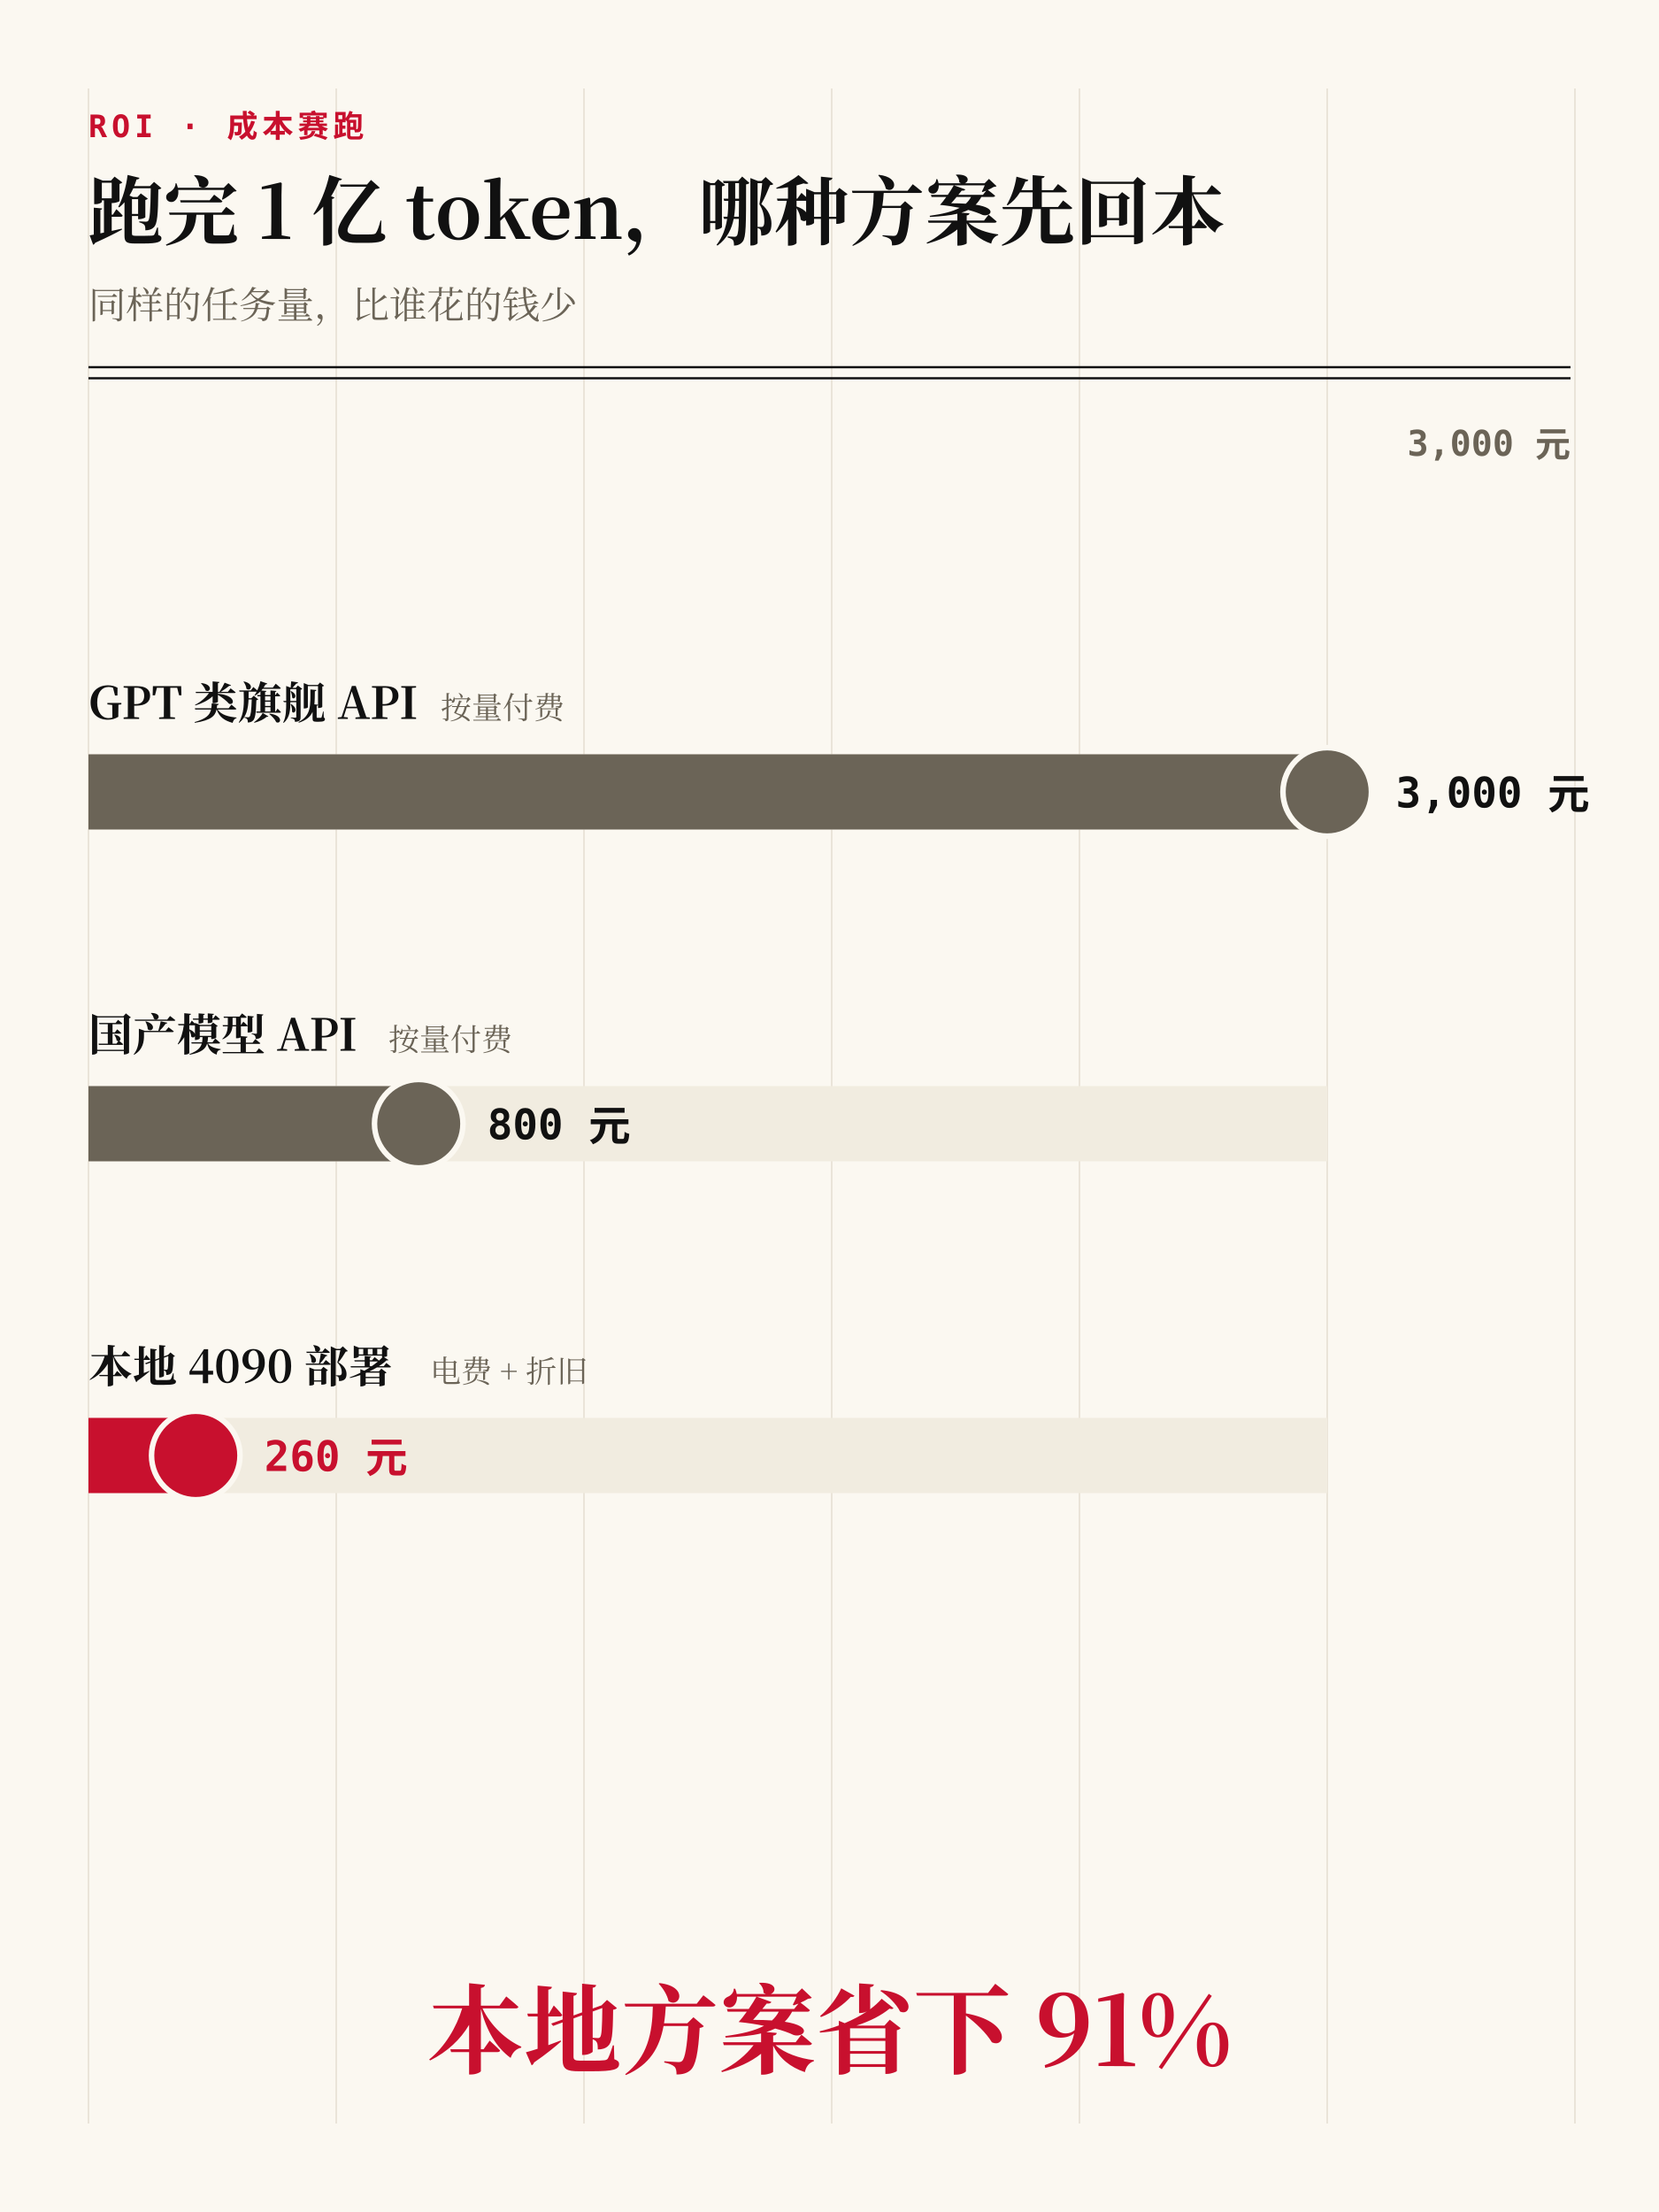
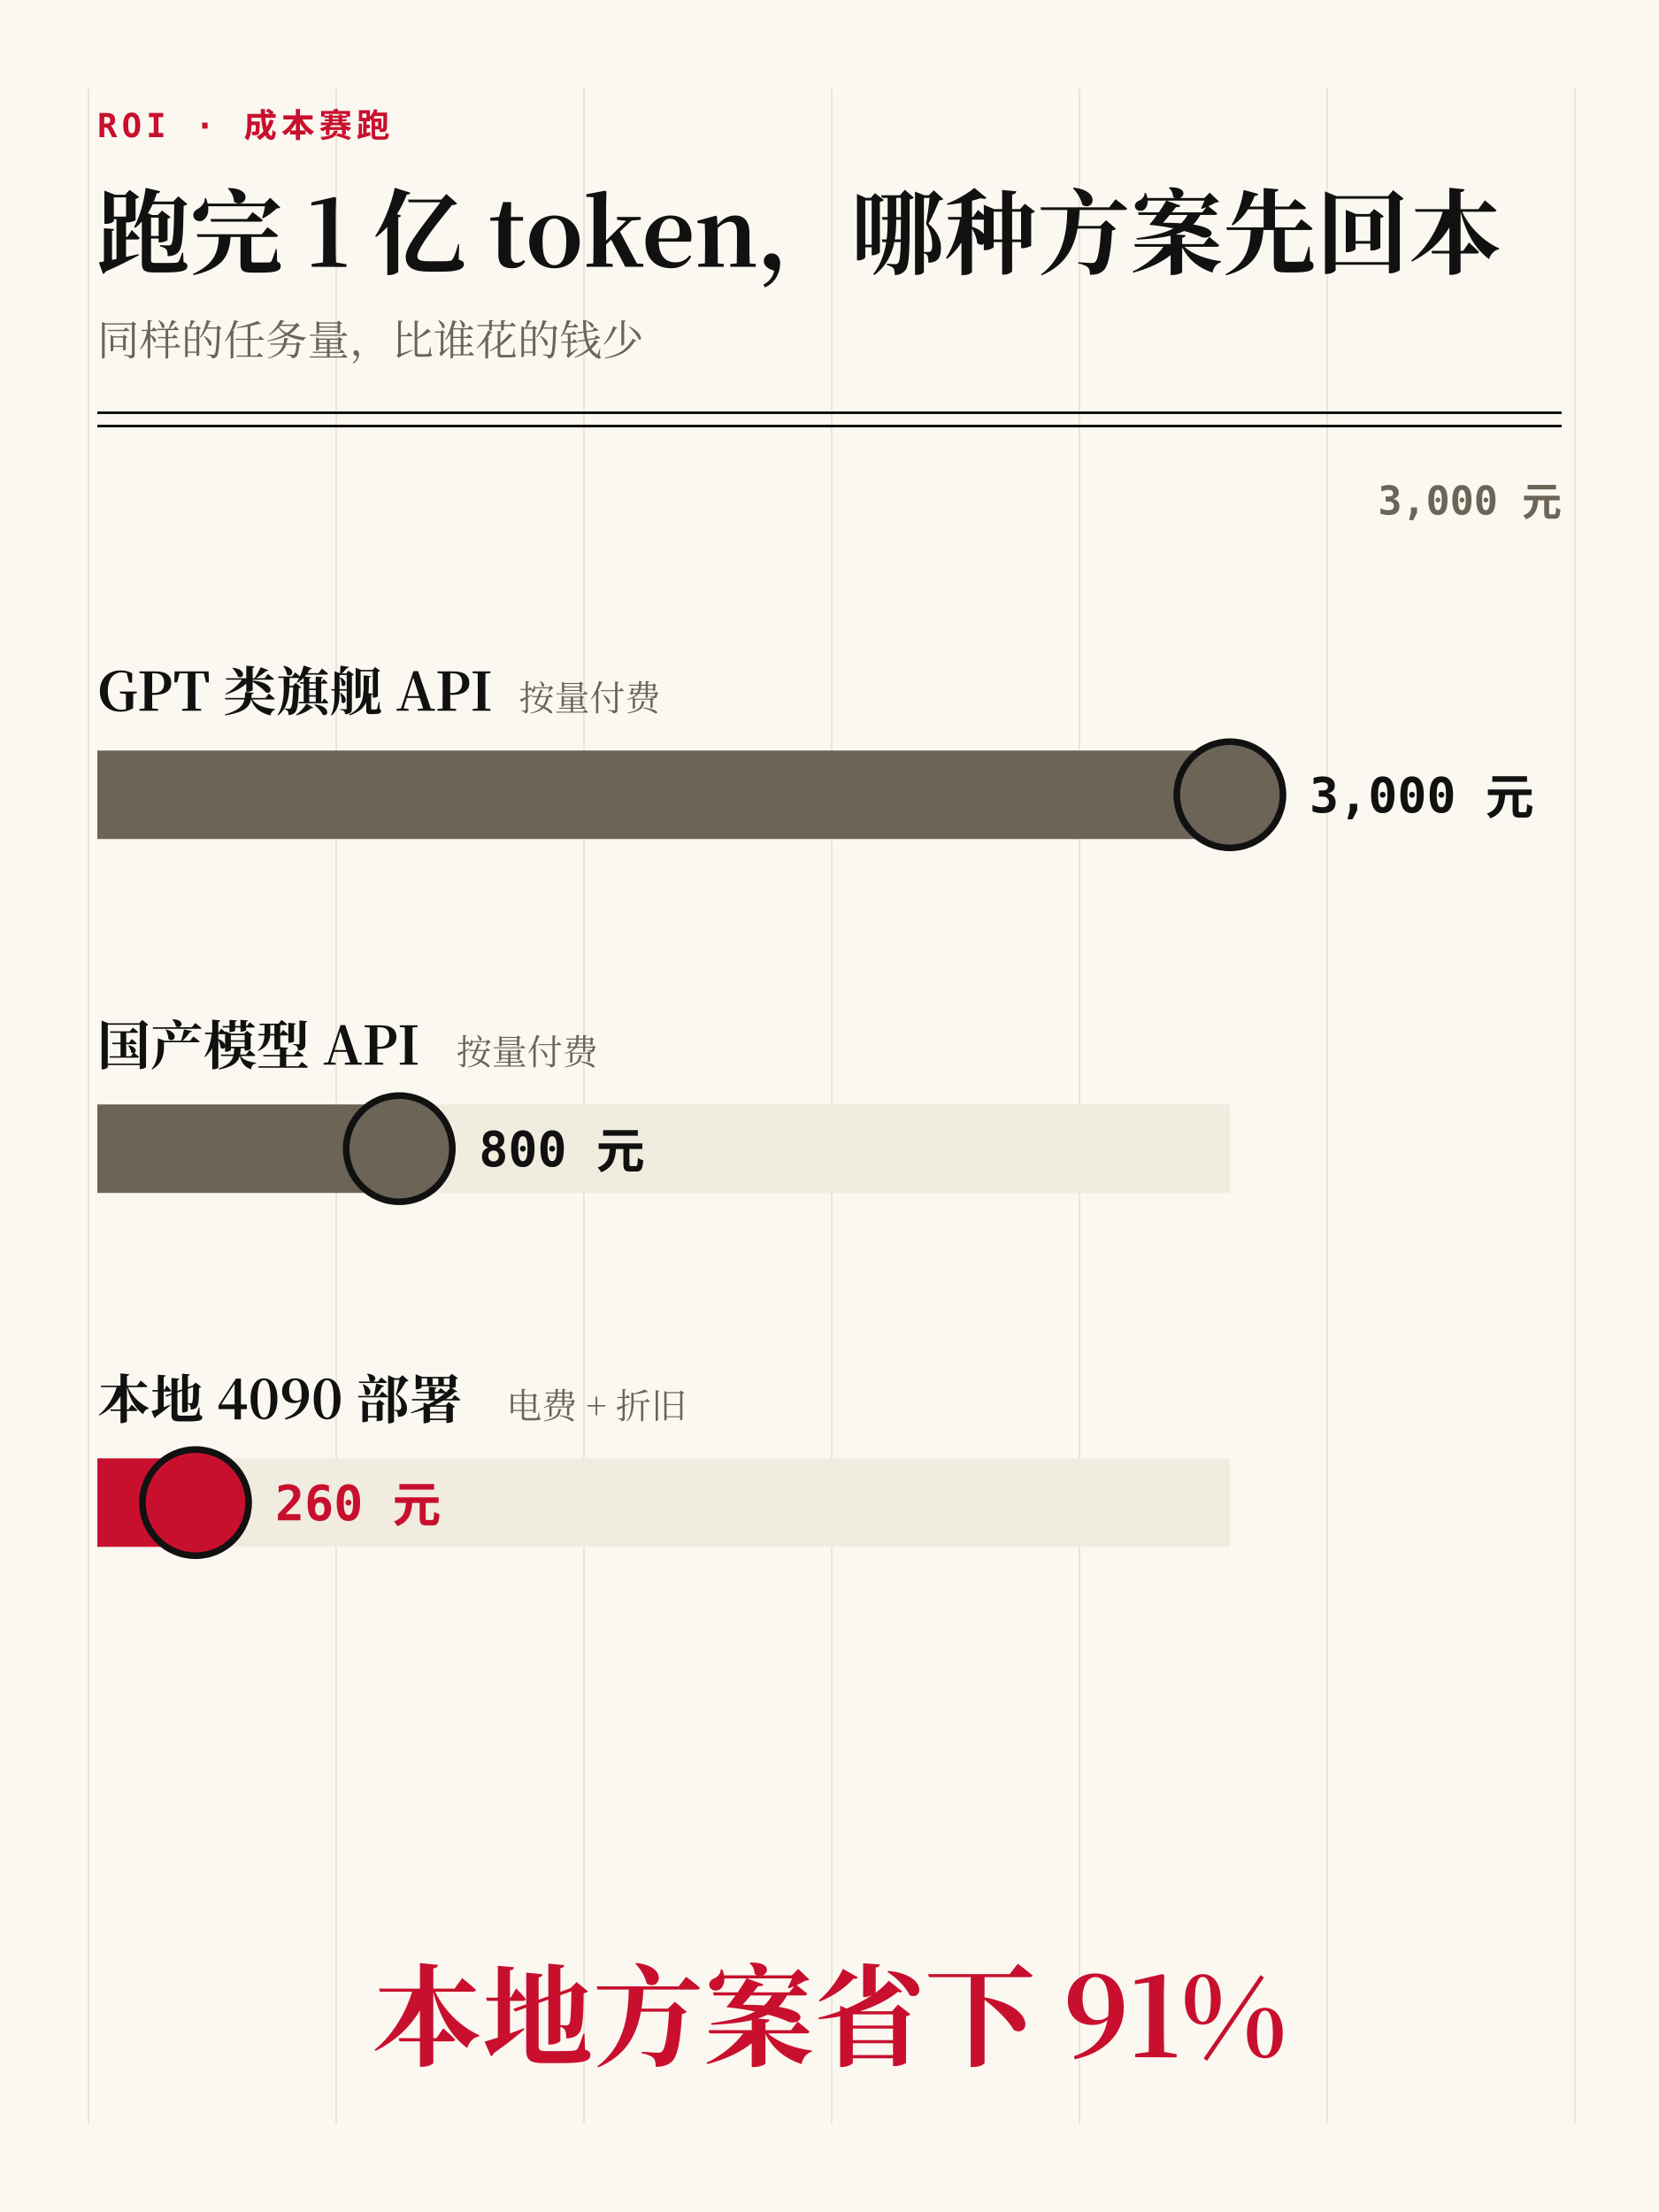
<svg xmlns="http://www.w3.org/2000/svg" viewBox="0 0 750 1000" width="100%" style="display:block;max-width:750px;margin:0 auto">
  <rect x="0" y="0" width="750" height="1000" fill="#FBF8F1" />
  <path d="M40 40V960M152 40V960M264 40V960M376 40V960M488 40V960M600 40V960M712 40V960" stroke="#D8D0BF" stroke-width=".7" opacity=".55" />
-   <text x="40" y="62" font-family="'SF Mono','JetBrains Mono',Menlo,Consolas,monospace" font-size="14" font-weight="700" letter-spacing="2" fill="#C8102E">ROI · 成本赛跑</text>
-   <text x="40" y="108" font-family="'Source Han Serif SC','Source Han Serif SC VF','Noto Serif CJK SC','Noto Serif SC','Songti SC',STSong,serif" font-size="34" font-weight="900" fill="#111111">跑完 1 亿 token，哪种方案先回本</text>
-   <text x="40" y="144" font-family="'Source Han Serif SC','Source Han Serif SC VF','Noto Serif CJK SC','Noto Serif SC','Songti SC',STSong,serif" font-size="17" fill="#6B6457">同样的任务量，比谁花的钱少</text>
-   <path d="M40 166H710M40 171H710" stroke="#111111" stroke-width="1" />
-   <text x="40" y="325" font-family="'Source Han Serif SC','Source Han Serif SC VF','Noto Serif CJK SC','Noto Serif SC','Songti SC',STSong,serif" font-size="20" font-weight="800" fill="#111111">GPT 类旗舰 API</text>
-   <text x="199.2" y="325" font-family="'Source Han Serif SC','Source Han Serif SC VF','Noto Serif CJK SC','Noto Serif SC','Songti SC',STSong,serif" font-size="14" fill="#6B6457">按量付费</text>
-   <rect x="40" y="341" width="560" height="34" rx="0" fill="#F1ECE0" />
-   <rect x="40" y="341" width="560" height="34" rx="0" fill="#6B6457">
-     <animate attributeName="width" values="0;0;560;560;0;0" keyTimes="0;0.067;0.622;0.944;0.983;1" dur="9s" repeatCount="indefinite" />
+   <text x="44" y="62" font-family="'SF Mono','JetBrains Mono',Menlo,Consolas,monospace" font-size="15" font-weight="800" letter-spacing="2" fill="#C8102E">ROI · 成本赛跑</text>
+   <text x="44" y="120.6" font-family="'Source Han Serif SC','Source Han Serif SC VF','Noto Serif CJK SC','Noto Serif SC','Songti SC',STSong,serif" font-size="42" font-weight="900" fill="#111111">跑完 1 亿 token，哪种方案先回本</text>
+   <text x="44" y="160.6" font-family="'Source Han Serif SC','Source Han Serif SC VF','Noto Serif CJK SC','Noto Serif SC','Songti SC',STSong,serif" font-size="19" fill="#6B6457">同样的任务量，比谁花的钱少</text>
+   <path d="M44 186.6H706M44 192.6H706" stroke="#111111" stroke-width="1.2" />
+   <text x="44" y="321.3" font-family="'Source Han Serif SC','Source Han Serif SC VF','Noto Serif CJK SC','Noto Serif SC','Songti SC',STSong,serif" font-size="24" font-weight="800" fill="#111111">GPT 类旗舰 API</text>
+   <text x="234.6" y="321.3" font-family="'Source Han Serif SC','Source Han Serif SC VF','Noto Serif CJK SC','Noto Serif SC','Songti SC',STSong,serif" font-size="16" fill="#6B6457">按量付费</text>
+   <rect x="44" y="339.3" width="512" height="40" rx="0" fill="#F1ECE0" />
+   <rect x="44" y="339.3" width="512" height="40" rx="0" fill="#6B6457">
+     <animate attributeName="width" values="0;0;512;512;0;0" keyTimes="0;0.067;0.622;0.944;0.983;1" dur="9s" repeatCount="indefinite" />
  </rect>
  <g>
    <animate attributeName="opacity" values="0;0;1;1;0;0" keyTimes="0;0.622;0.644;0.944;0.983;1" dur="9s" repeatCount="indefinite" />
-     <text x="631" y="365" font-family="'SF Mono','JetBrains Mono',Menlo,Consolas,monospace" font-size="19" font-weight="800" fill="#111111">3,000 元</text>
+     <text x="592" y="367.3" font-family="'SF Mono','JetBrains Mono',Menlo,Consolas,monospace" font-size="22" font-weight="800" fill="#111111">3,000 元</text>
  </g>
  <g>
-     <animateMotion path="M-560 0 L0 0" keyPoints="0;0;1;1;0;0" keyTimes="0;0.067;0.622;0.944;0.983;1" calcMode="linear" dur="9s" repeatCount="indefinite" />
-     <circle cx="600" cy="358" r="20" fill="#6B6457" stroke="#FBF8F1" stroke-width="2.5" />
+     <animateMotion path="M-512 0 L0 0" keyPoints="0;0;1;1;0;0" keyTimes="0;0.067;0.622;0.944;0.983;1" calcMode="linear" dur="9s" repeatCount="indefinite" />
+     <circle cx="556" cy="359.3" r="24" fill="#6B6457" stroke="#111111" stroke-width="3" />
  </g>
-   <text x="40" y="475" font-family="'Source Han Serif SC','Source Han Serif SC VF','Noto Serif CJK SC','Noto Serif SC','Songti SC',STSong,serif" font-size="20" font-weight="800" fill="#111111">国产模型 API</text>
-   <text x="175.6" y="475" font-family="'Source Han Serif SC','Source Han Serif SC VF','Noto Serif CJK SC','Noto Serif SC','Songti SC',STSong,serif" font-size="14" fill="#6B6457">按量付费</text>
-   <rect x="40" y="491" width="560" height="34" rx="0" fill="#F1ECE0" />
-   <rect x="40" y="491" width="149.3" height="34" rx="0" fill="#6B6457">
-     <animate attributeName="width" values="0;0;149.3;149.3;0;0" keyTimes="0;0.067;0.215;0.944;0.983;1" dur="9s" repeatCount="indefinite" />
+   <text x="44" y="481.3" font-family="'Source Han Serif SC','Source Han Serif SC VF','Noto Serif CJK SC','Noto Serif SC','Songti SC',STSong,serif" font-size="24" font-weight="800" fill="#111111">国产模型 API</text>
+   <text x="206.3" y="481.3" font-family="'Source Han Serif SC','Source Han Serif SC VF','Noto Serif CJK SC','Noto Serif SC','Songti SC',STSong,serif" font-size="16" fill="#6B6457">按量付费</text>
+   <rect x="44" y="499.3" width="512" height="40" rx="0" fill="#F1ECE0" />
+   <rect x="44" y="499.3" width="136.5" height="40" rx="0" fill="#6B6457">
+     <animate attributeName="width" values="0;0;136.5;136.5;0;0" keyTimes="0;0.067;0.215;0.944;0.983;1" dur="9s" repeatCount="indefinite" />
  </rect>
  <g>
    <animate attributeName="opacity" values="0;0;1;1;0;0" keyTimes="0;0.215;0.237;0.944;0.983;1" dur="9s" repeatCount="indefinite" />
-     <text x="220.3" y="515" font-family="'SF Mono','JetBrains Mono',Menlo,Consolas,monospace" font-size="19" font-weight="800" fill="#111111">800 元</text>
+     <text x="216.5" y="527.3" font-family="'SF Mono','JetBrains Mono',Menlo,Consolas,monospace" font-size="22" font-weight="800" fill="#111111">800 元</text>
  </g>
  <g>
-     <animateMotion path="M-149.3 0 L0 0" keyPoints="0;0;1;1;0;0" keyTimes="0;0.067;0.215;0.944;0.983;1" calcMode="linear" dur="9s" repeatCount="indefinite" />
-     <circle cx="189.3" cy="508" r="20" fill="#6B6457" stroke="#FBF8F1" stroke-width="2.5" />
+     <animateMotion path="M-136.5 0 L0 0" keyPoints="0;0;1;1;0;0" keyTimes="0;0.067;0.215;0.944;0.983;1" calcMode="linear" dur="9s" repeatCount="indefinite" />
+     <circle cx="180.5" cy="519.3" r="24" fill="#6B6457" stroke="#111111" stroke-width="3" />
  </g>
-   <text x="40" y="625" font-family="'Source Han Serif SC','Source Han Serif SC VF','Noto Serif CJK SC','Noto Serif SC','Songti SC',STSong,serif" font-size="20" font-weight="800" fill="#111111">本地 4090 部署</text>
-   <text x="194.4" y="625" font-family="'Source Han Serif SC','Source Han Serif SC VF','Noto Serif CJK SC','Noto Serif SC','Songti SC',STSong,serif" font-size="14" fill="#6B6457">电费 + 折旧</text>
-   <rect x="40" y="641" width="560" height="34" rx="0" fill="#F1ECE0" />
-   <rect x="40" y="641" width="48.5" height="34" rx="0" fill="#C8102E">
-     <animate attributeName="width" values="0;0;48.5;48.5;0;0" keyTimes="0;0.067;0.115;0.944;0.983;1" dur="9s" repeatCount="indefinite" />
+   <text x="44" y="641.3" font-family="'Source Han Serif SC','Source Han Serif SC VF','Noto Serif CJK SC','Noto Serif SC','Songti SC',STSong,serif" font-size="24" font-weight="800" fill="#111111">本地 4090 部署</text>
+   <text x="228.9" y="641.3" font-family="'Source Han Serif SC','Source Han Serif SC VF','Noto Serif CJK SC','Noto Serif SC','Songti SC',STSong,serif" font-size="16" fill="#6B6457">电费 + 折旧</text>
+   <rect x="44" y="659.3" width="512" height="40" rx="0" fill="#F1ECE0" />
+   <rect x="44" y="659.3" width="44.4" height="40" rx="0" fill="#C8102E">
+     <animate attributeName="width" values="0;0;44.4;44.4;0;0" keyTimes="0;0.067;0.115;0.944;0.983;1" dur="9s" repeatCount="indefinite" />
  </rect>
  <g>
    <animate attributeName="opacity" values="0;0;1;1;0;0" keyTimes="0;0.115;0.137;0.944;0.983;1" dur="9s" repeatCount="indefinite" />
-     <text x="119.5" y="665" font-family="'SF Mono','JetBrains Mono',Menlo,Consolas,monospace" font-size="19" font-weight="800" fill="#C8102E">260 元</text>
+     <text x="124.4" y="687.3" font-family="'SF Mono','JetBrains Mono',Menlo,Consolas,monospace" font-size="22" font-weight="800" fill="#C8102E">260 元</text>
  </g>
  <g>
-     <animateMotion path="M-48.5 0 L0 0" keyPoints="0;0;1;1;0;0" keyTimes="0;0.067;0.115;0.944;0.983;1" calcMode="linear" dur="9s" repeatCount="indefinite" />
-     <circle cx="88.5" cy="658" r="20" fill="#C8102E" stroke="#FBF8F1" stroke-width="2.5" />
+     <animateMotion path="M-44.4 0 L0 0" keyPoints="0;0;1;1;0;0" keyTimes="0;0.067;0.115;0.944;0.983;1" calcMode="linear" dur="9s" repeatCount="indefinite" />
+     <circle cx="88.4" cy="679.3" r="24" fill="#C8102E" stroke="#111111" stroke-width="3" />
  </g>
  <g>
    <animate attributeName="opacity" values="0;0;1;1;0;0" keyTimes="0;0.644;0.678;0.944;0.983;1" dur="9s" repeatCount="indefinite" />
-     <text x="375" y="934" font-family="'Source Han Serif SC','Source Han Serif SC VF','Noto Serif CJK SC','Noto Serif SC','Songti SC',STSong,serif" font-size="44" font-weight="900" text-anchor="middle" fill="#C8102E">本地方案省下 91%</text>
+     <text x="375" y="930" font-family="'Source Han Serif SC','Source Han Serif SC VF','Noto Serif CJK SC','Noto Serif SC','Songti SC',STSong,serif" font-size="50" font-weight="900" text-anchor="middle" fill="#C8102E">本地方案省下 91%</text>
  </g>
  <g opacity="0">
    <animate attributeName="opacity" values="0;0;1;1;0;0" keyTimes="0;0.067;0.068;0.12;0.121;1" dur="9s" repeatCount="indefinite" />
-     <text x="710" y="206" font-family="'SF Mono','JetBrains Mono',Menlo,Consolas,monospace" font-size="16" font-weight="700" text-anchor="end" fill="#6B6457">0 元</text>
+     <text x="706" y="232.6" font-family="'SF Mono','JetBrains Mono',Menlo,Consolas,monospace" font-size="18" font-weight="800" text-anchor="end" fill="#6B6457">0 元</text>
  </g>
  <g opacity="0">
    <animate attributeName="opacity" values="0;0;1;1;0;0" keyTimes="0;0.122;0.123;0.176;0.177;1" dur="9s" repeatCount="indefinite" />
-     <text x="710" y="206" font-family="'SF Mono','JetBrains Mono',Menlo,Consolas,monospace" font-size="16" font-weight="700" text-anchor="end" fill="#6B6457">300 元</text>
+     <text x="706" y="232.6" font-family="'SF Mono','JetBrains Mono',Menlo,Consolas,monospace" font-size="18" font-weight="800" text-anchor="end" fill="#6B6457">300 元</text>
  </g>
  <g opacity="0">
    <animate attributeName="opacity" values="0;0;1;1;0;0" keyTimes="0;0.178;0.179;0.231;0.232;1" dur="9s" repeatCount="indefinite" />
-     <text x="710" y="206" font-family="'SF Mono','JetBrains Mono',Menlo,Consolas,monospace" font-size="16" font-weight="700" text-anchor="end" fill="#6B6457">600 元</text>
+     <text x="706" y="232.6" font-family="'SF Mono','JetBrains Mono',Menlo,Consolas,monospace" font-size="18" font-weight="800" text-anchor="end" fill="#6B6457">600 元</text>
  </g>
  <g opacity="0">
    <animate attributeName="opacity" values="0;0;1;1;0;0" keyTimes="0;0.233;0.234;0.287;0.288;1" dur="9s" repeatCount="indefinite" />
-     <text x="710" y="206" font-family="'SF Mono','JetBrains Mono',Menlo,Consolas,monospace" font-size="16" font-weight="700" text-anchor="end" fill="#6B6457">900 元</text>
+     <text x="706" y="232.6" font-family="'SF Mono','JetBrains Mono',Menlo,Consolas,monospace" font-size="18" font-weight="800" text-anchor="end" fill="#6B6457">900 元</text>
  </g>
  <g opacity="0">
    <animate attributeName="opacity" values="0;0;1;1;0;0" keyTimes="0;0.289;0.29;0.342;0.343;1" dur="9s" repeatCount="indefinite" />
-     <text x="710" y="206" font-family="'SF Mono','JetBrains Mono',Menlo,Consolas,monospace" font-size="16" font-weight="700" text-anchor="end" fill="#6B6457">1,200 元</text>
+     <text x="706" y="232.6" font-family="'SF Mono','JetBrains Mono',Menlo,Consolas,monospace" font-size="18" font-weight="800" text-anchor="end" fill="#6B6457">1,200 元</text>
  </g>
  <g opacity="0">
    <animate attributeName="opacity" values="0;0;1;1;0;0" keyTimes="0;0.344;0.346;0.398;0.399;1" dur="9s" repeatCount="indefinite" />
-     <text x="710" y="206" font-family="'SF Mono','JetBrains Mono',Menlo,Consolas,monospace" font-size="16" font-weight="700" text-anchor="end" fill="#6B6457">1,500 元</text>
+     <text x="706" y="232.6" font-family="'SF Mono','JetBrains Mono',Menlo,Consolas,monospace" font-size="18" font-weight="800" text-anchor="end" fill="#6B6457">1,500 元</text>
  </g>
  <g opacity="0">
    <animate attributeName="opacity" values="0;0;1;1;0;0" keyTimes="0;0.4;0.401;0.453;0.454;1" dur="9s" repeatCount="indefinite" />
-     <text x="710" y="206" font-family="'SF Mono','JetBrains Mono',Menlo,Consolas,monospace" font-size="16" font-weight="700" text-anchor="end" fill="#6B6457">1,800 元</text>
+     <text x="706" y="232.6" font-family="'SF Mono','JetBrains Mono',Menlo,Consolas,monospace" font-size="18" font-weight="800" text-anchor="end" fill="#6B6457">1,800 元</text>
  </g>
  <g opacity="0">
    <animate attributeName="opacity" values="0;0;1;1;0;0" keyTimes="0;0.456;0.457;0.509;0.51;1" dur="9s" repeatCount="indefinite" />
-     <text x="710" y="206" font-family="'SF Mono','JetBrains Mono',Menlo,Consolas,monospace" font-size="16" font-weight="700" text-anchor="end" fill="#6B6457">2,100 元</text>
+     <text x="706" y="232.6" font-family="'SF Mono','JetBrains Mono',Menlo,Consolas,monospace" font-size="18" font-weight="800" text-anchor="end" fill="#6B6457">2,100 元</text>
  </g>
  <g opacity="0">
    <animate attributeName="opacity" values="0;0;1;1;0;0" keyTimes="0;0.511;0.512;0.564;0.566;1" dur="9s" repeatCount="indefinite" />
-     <text x="710" y="206" font-family="'SF Mono','JetBrains Mono',Menlo,Consolas,monospace" font-size="16" font-weight="700" text-anchor="end" fill="#6B6457">2,400 元</text>
+     <text x="706" y="232.6" font-family="'SF Mono','JetBrains Mono',Menlo,Consolas,monospace" font-size="18" font-weight="800" text-anchor="end" fill="#6B6457">2,400 元</text>
  </g>
  <g opacity="0">
    <animate attributeName="opacity" values="0;0;1;1;0;0" keyTimes="0;0.567;0.568;0.62;0.621;1" dur="9s" repeatCount="indefinite" />
-     <text x="710" y="206" font-family="'SF Mono','JetBrains Mono',Menlo,Consolas,monospace" font-size="16" font-weight="700" text-anchor="end" fill="#6B6457">2,700 元</text>
+     <text x="706" y="232.6" font-family="'SF Mono','JetBrains Mono',Menlo,Consolas,monospace" font-size="18" font-weight="800" text-anchor="end" fill="#6B6457">2,700 元</text>
  </g>
  <g>
    <animate attributeName="opacity" values="0;0;1;1;0;0" keyTimes="0;0.622;0.623;0.944;0.983;1" dur="9s" repeatCount="indefinite" />
-     <text x="710" y="206" font-family="'SF Mono','JetBrains Mono',Menlo,Consolas,monospace" font-size="16" font-weight="700" text-anchor="end" fill="#6B6457">3,000 元</text>
+     <text x="706" y="232.6" font-family="'SF Mono','JetBrains Mono',Menlo,Consolas,monospace" font-size="18" font-weight="800" text-anchor="end" fill="#6B6457">3,000 元</text>
  </g>
</svg>
